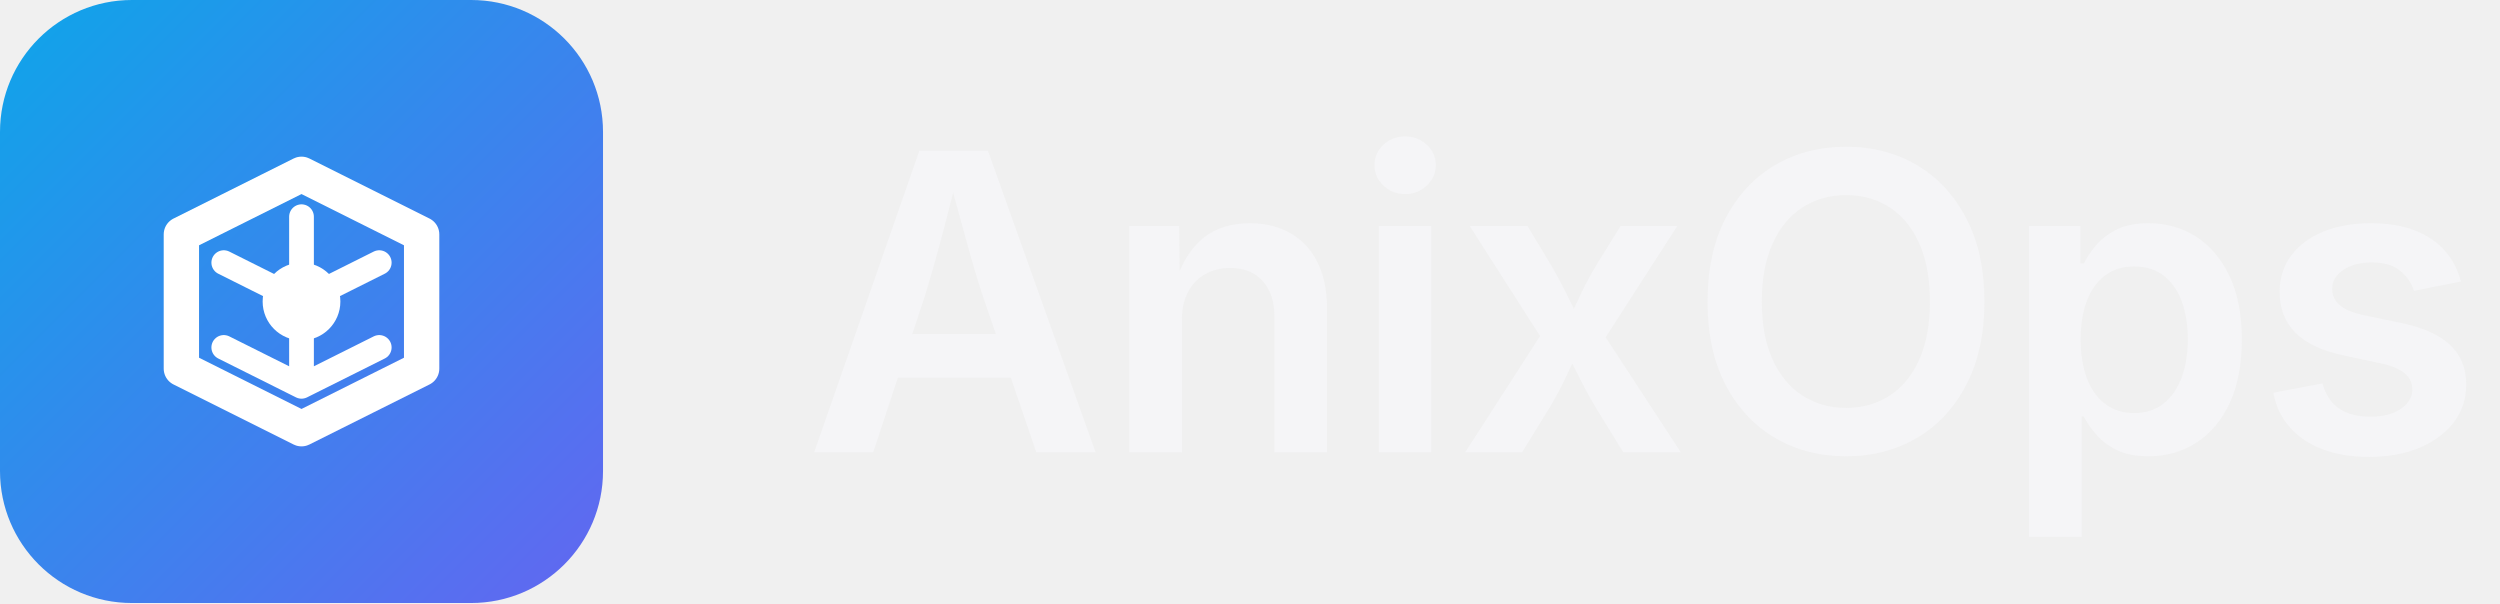
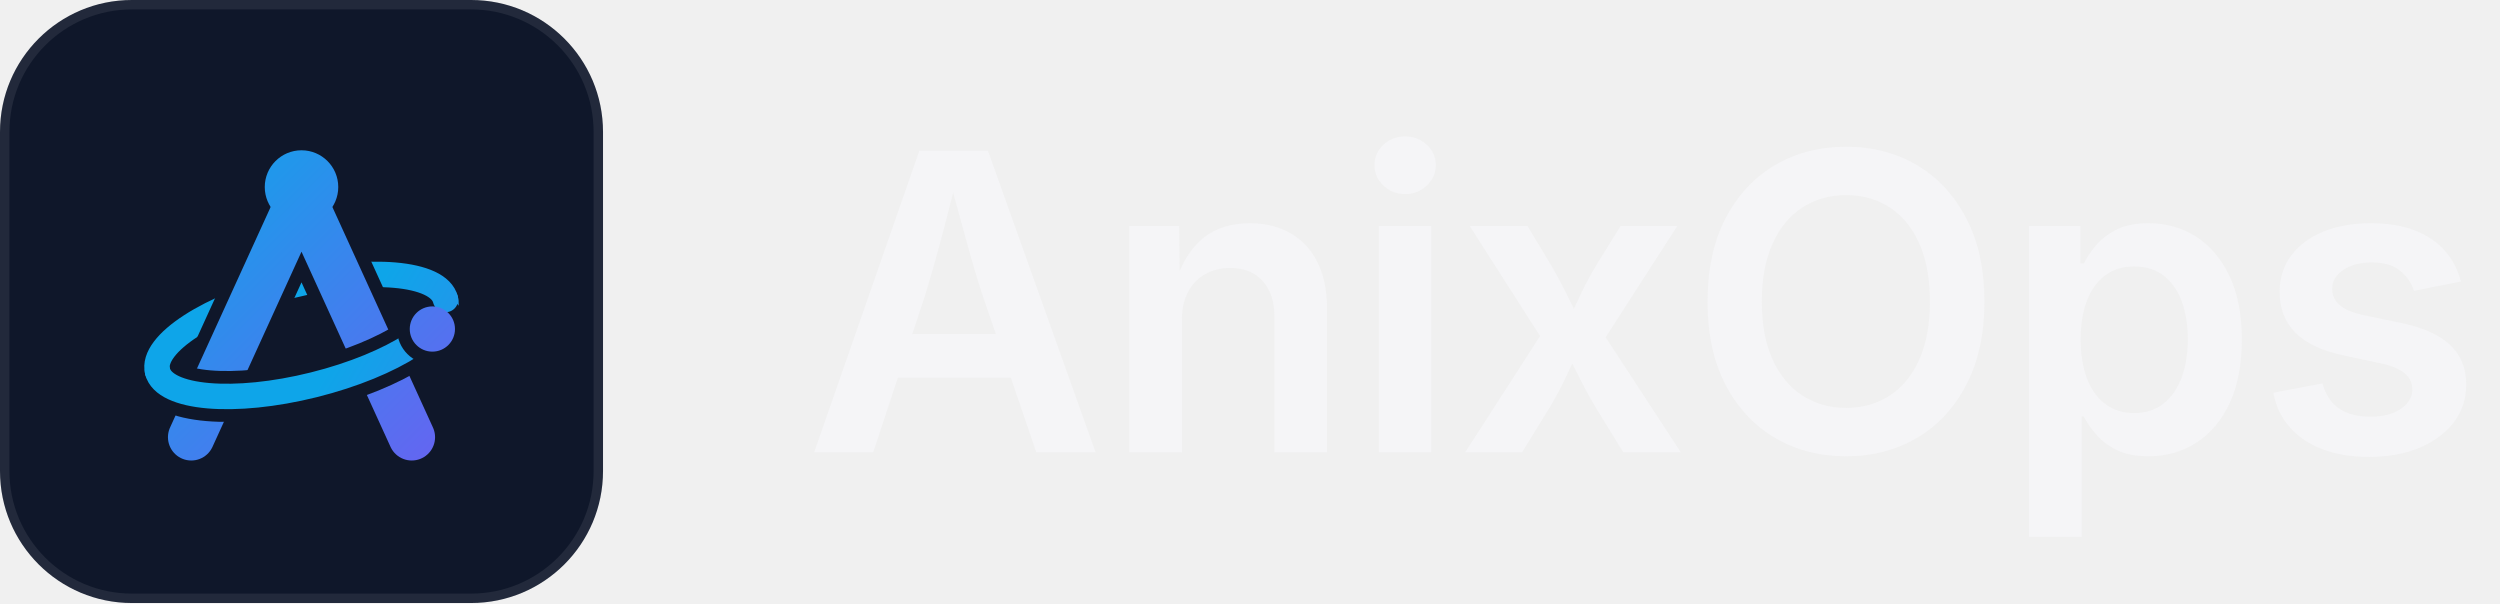
<svg xmlns="http://www.w3.org/2000/svg" viewBox="0 0 199 48" width="199" height="48" role="img">
  <defs>
-     <linearGradient id="g" x1="0" y1="0" x2="1" y2="1">
+     <linearGradient id="g" gradientUnits="userSpaceOnUse" x1="2" y1="2" x2="22" y2="22">
      <stop offset="0" stop-color="#0EA5E9" />
      <stop offset="1" stop-color="#6366F1" />
    </linearGradient>
  </defs>
-   <rect x="0" y="0" width="48" height="48" rx="10.5" fill="url(#g)" />
+   <rect x="0" y="0" width="48" height="48" rx="10.5" fill="#0F172A" />
+   <rect x="0.375" y="0.375" width="47.25" height="47.25" rx="10.125" fill="none" stroke="#FFFFFF" stroke-opacity="0.08" stroke-width="0.75" />
  <g transform="translate(10.5 10.5) scale(1.125)">
-     <g fill="none" stroke="#FFFFFF" stroke-linejoin="round" stroke-linecap="round">
-       <path stroke-width="2.5" d="M12 3 20.5 7.25v9.5L12 21l-8.5-4.25v-9.5z" />
-       <path stroke-width="1.75" d="M12 6v12M6.5 9.25 12 12l5.5-2.75M6.5 15.25 12 18l5.5-2.75" />
+     <defs>
+       <mask id="b7" maskUnits="userSpaceOnUse" x="-2" y="-2" width="28" height="28">
+         <rect x="-2" y="-2" width="28" height="28" fill="#FFFFFF" />
+         <g fill="none" stroke="#000000" stroke-width="5.1" stroke-linecap="round">
+           <path d="M4.2 21.6 12 4.5 19.8 21.6" stroke-linejoin="round" />
+         </g>
+       </mask>
+       <mask id="l7" maskUnits="userSpaceOnUse" x="-2" y="-2" width="28" height="28">
+         <rect x="-2" y="-2" width="28" height="28" fill="#FFFFFF" />
+         <g fill="none" stroke="#000000" stroke-width="3.6" stroke-linecap="round">
+           <path transform="translate(12 14.4) rotate(-14)" d="M-10.5 0A10.5 3.6 0 0 0 10.5 0" />
+         </g>
+       </mask>
+       <mask id="f7" maskUnits="userSpaceOnUse" x="-2" y="-2" width="28" height="28">
+         <rect x="-2" y="-2" width="28" height="28" fill="#FFFFFF" />
+         <circle cx="21.259" cy="13.947" r="2.5" fill="#000000" />
+       </mask>
+     </defs>
+     <g fill="none" stroke="url(#g)" stroke-linecap="round" stroke-linejoin="round">
+       <g stroke-width="1.8" mask="url(#b7)">
+         <path transform="translate(12 14.4) rotate(-14)" d="M10.5 0A10.5 3.6 0 0 0 -10.5 0" />
+       </g>
+       <path stroke-width="3.3" d="M4.2 21.6 12 4.5 19.8 21.6" mask="url(#l7)" />
+       <g stroke-width="1.8" mask="url(#f7)">
+         <path transform="translate(12 14.4) rotate(-14)" d="M-10.5 0A10.5 3.6 0 0 0 10.5 0" />
+       </g>
    </g>
-     <circle cx="12" cy="12" r="2.75" fill="#FFFFFF" />
+     <circle cx="12" cy="3.9" r="2.6" fill="url(#g)" />
+     <circle cx="21.259" cy="13.947" r="1.6" fill="url(#g)" />
  </g>
  <g transform="translate(64 36)">
    <path fill="#F5F5F7" d="M5.51 0L0.81 0L9.18-24.00L14.64-24.00L23.21 0L18.49 0L16.46-5.94L7.47-5.94L5.51 0ZM8.62-9.41L15.27-9.41L14.22-12.47Q13.59-14.40 12.92-16.85L12.92-16.85Q12.43-18.59 11.87-20.67L11.87-20.67Q11.34-18.56 10.87-16.80L10.87-16.80Q10.21-14.34 9.63-12.47L9.63-12.47L8.62-9.41ZM30.08-10.55L30.08-10.55L30.08 0L25.89 0L25.89-18.01L29.86-18.01L29.90-14.43Q30.63-16.12 31.80-17.07L31.80-17.07Q33.27-18.23 35.48-18.23L35.48-18.23Q37.33-18.23 38.71-17.44Q40.10-16.66 40.86-15.14Q41.63-13.63 41.63-11.45L41.63-11.45L41.63 0L37.44 0L37.44-10.81Q37.44-12.61 36.51-13.64Q35.57-14.67 33.93-14.67L33.93-14.67Q32.82-14.67 31.95-14.19Q31.08-13.71 30.58-12.78Q30.08-11.86 30.08-10.55ZM49.93 0L45.75 0L45.75-18.01L49.93-18.01L49.93 0ZM47.84-20.55L47.84-20.55Q46.84-20.55 46.12-21.23Q45.41-21.91 45.41-22.84L45.41-22.84Q45.41-23.81 46.12-24.48Q46.84-25.14 47.84-25.14L47.84-25.14Q48.85-25.14 49.57-24.48Q50.29-23.81 50.29-22.86L50.29-22.86Q50.29-21.91 49.57-21.23Q48.85-20.55 47.84-20.55ZM57.16 0L52.63 0L58.59-9.25L52.99-18.01L57.59-18.01L59.43-14.95Q60.23-13.58 60.86-12.27L60.86-12.27Q61.07-11.84 61.28-11.42L61.28-11.42Q61.47-11.84 61.68-12.27L61.68-12.27Q62.28-13.58 63.10-14.95L63.10-14.95L65.00-18.01L69.51-18.01L63.81-9.15L69.79 0L65.21 0L62.99-3.61Q62.18-4.98 61.56-6.27L61.56-6.27Q61.35-6.67 61.15-7.06L61.15-7.06Q60.96-6.67 60.78-6.27L60.78-6.27Q60.19-4.98 59.38-3.61L59.38-3.61L57.16 0ZM82.95 0.32L82.95 0.32Q79.80 0.32 77.30-1.14Q74.80-2.61 73.36-5.36Q71.92-8.12 71.92-11.98L71.92-11.98Q71.92-15.87 73.36-18.63Q74.80-21.39 77.30-22.86Q79.80-24.32 82.95-24.32L82.95-24.32Q86.10-24.32 88.58-22.86Q91.07-21.39 92.51-18.63Q93.96-15.87 93.96-11.98L93.96-11.98Q93.96-8.12 92.51-5.36Q91.07-2.59 88.58-1.14Q86.10 0.32 82.95 0.32ZM82.95-3.53L82.95-3.53Q84.90-3.53 86.41-4.50Q87.92-5.48 88.77-7.37Q89.62-9.26 89.62-11.98L89.62-11.98Q89.62-14.74 88.77-16.63Q87.92-18.52 86.41-19.50Q84.90-20.47 82.95-20.47L82.95-20.47Q80.99-20.47 79.48-19.49Q77.96-18.51 77.10-16.61Q76.24-14.72 76.24-11.98L76.24-11.98Q76.24-9.26 77.10-7.38Q77.96-5.49 79.48-4.51Q80.99-3.53 82.95-3.53ZM101.70 6.73L97.51 6.73L97.51-18.01L101.60-18.01L101.60-15.03L101.87-15.03Q102.19-15.67 102.79-16.41Q103.39-17.15 104.41-17.69Q105.43-18.23 107.03-18.23L107.03-18.23Q109.12-18.23 110.80-17.17Q112.47-16.11 113.46-14.04Q114.45-11.97 114.45-8.97L114.45-8.97Q114.45-6.01 113.49-3.93Q112.52-1.85 110.84-0.77Q109.15 0.32 107.01 0.32L107.01 0.32Q105.48 0.32 104.45-0.20Q103.42-0.72 102.81-1.47Q102.19-2.21 101.87-2.85L101.87-2.85L101.70-2.85L101.70 6.73ZM105.88-3.12L105.88-3.12Q107.28-3.12 108.24-3.89Q109.19-4.66 109.67-5.98Q110.15-7.31 110.15-8.99L110.15-8.99Q110.15-10.66 109.68-11.98Q109.20-13.29 108.25-14.04Q107.30-14.79 105.88-14.79L105.88-14.79Q104.50-14.79 103.55-14.06Q102.60-13.34 102.11-12.04Q101.62-10.74 101.62-8.99L101.62-8.99Q101.62-7.23 102.11-5.91Q102.60-4.59 103.56-3.86Q104.51-3.12 105.88-3.12ZM124.58 0.37L124.58 0.37Q122.50 0.37 120.90-0.23Q119.31-0.82 118.29-1.97Q117.26-3.11 116.96-4.74L116.96-4.74L120.87-5.48Q121.24-4.14 122.18-3.49Q123.13-2.83 124.66-2.83L124.66-2.83Q126.20-2.83 127.11-3.46Q128.02-4.08 128.02-4.99L128.02-4.99Q128.02-5.77 127.43-6.27Q126.83-6.78 125.59-7.06L125.59-7.06L122.51-7.72Q119.97-8.26 118.71-9.52Q117.46-10.78 117.46-12.76L117.46-12.76Q117.46-14.43 118.38-15.66Q119.29-16.88 120.93-17.56Q122.56-18.23 124.72-18.23L124.72-18.23Q126.77-18.23 128.24-17.65Q129.71-17.07 130.62-16.03Q131.53-15.00 131.89-13.59L131.89-13.59L128.15-12.85Q127.85-13.80 127.04-14.46Q126.24-15.11 124.77-15.11L124.77-15.11Q123.43-15.11 122.54-14.52Q121.64-13.93 121.64-13.01L121.64-13.01Q121.64-12.23 122.24-11.71Q122.84-11.19 124.21-10.90L124.21-10.90L127.27-10.26Q129.83-9.71 131.07-8.50Q132.31-7.30 132.31-5.40L132.31-5.40Q132.31-3.69 131.33-2.39Q130.34-1.10 128.60-0.36Q126.85 0.37 124.58 0.37Z" />
  </g>
</svg>
